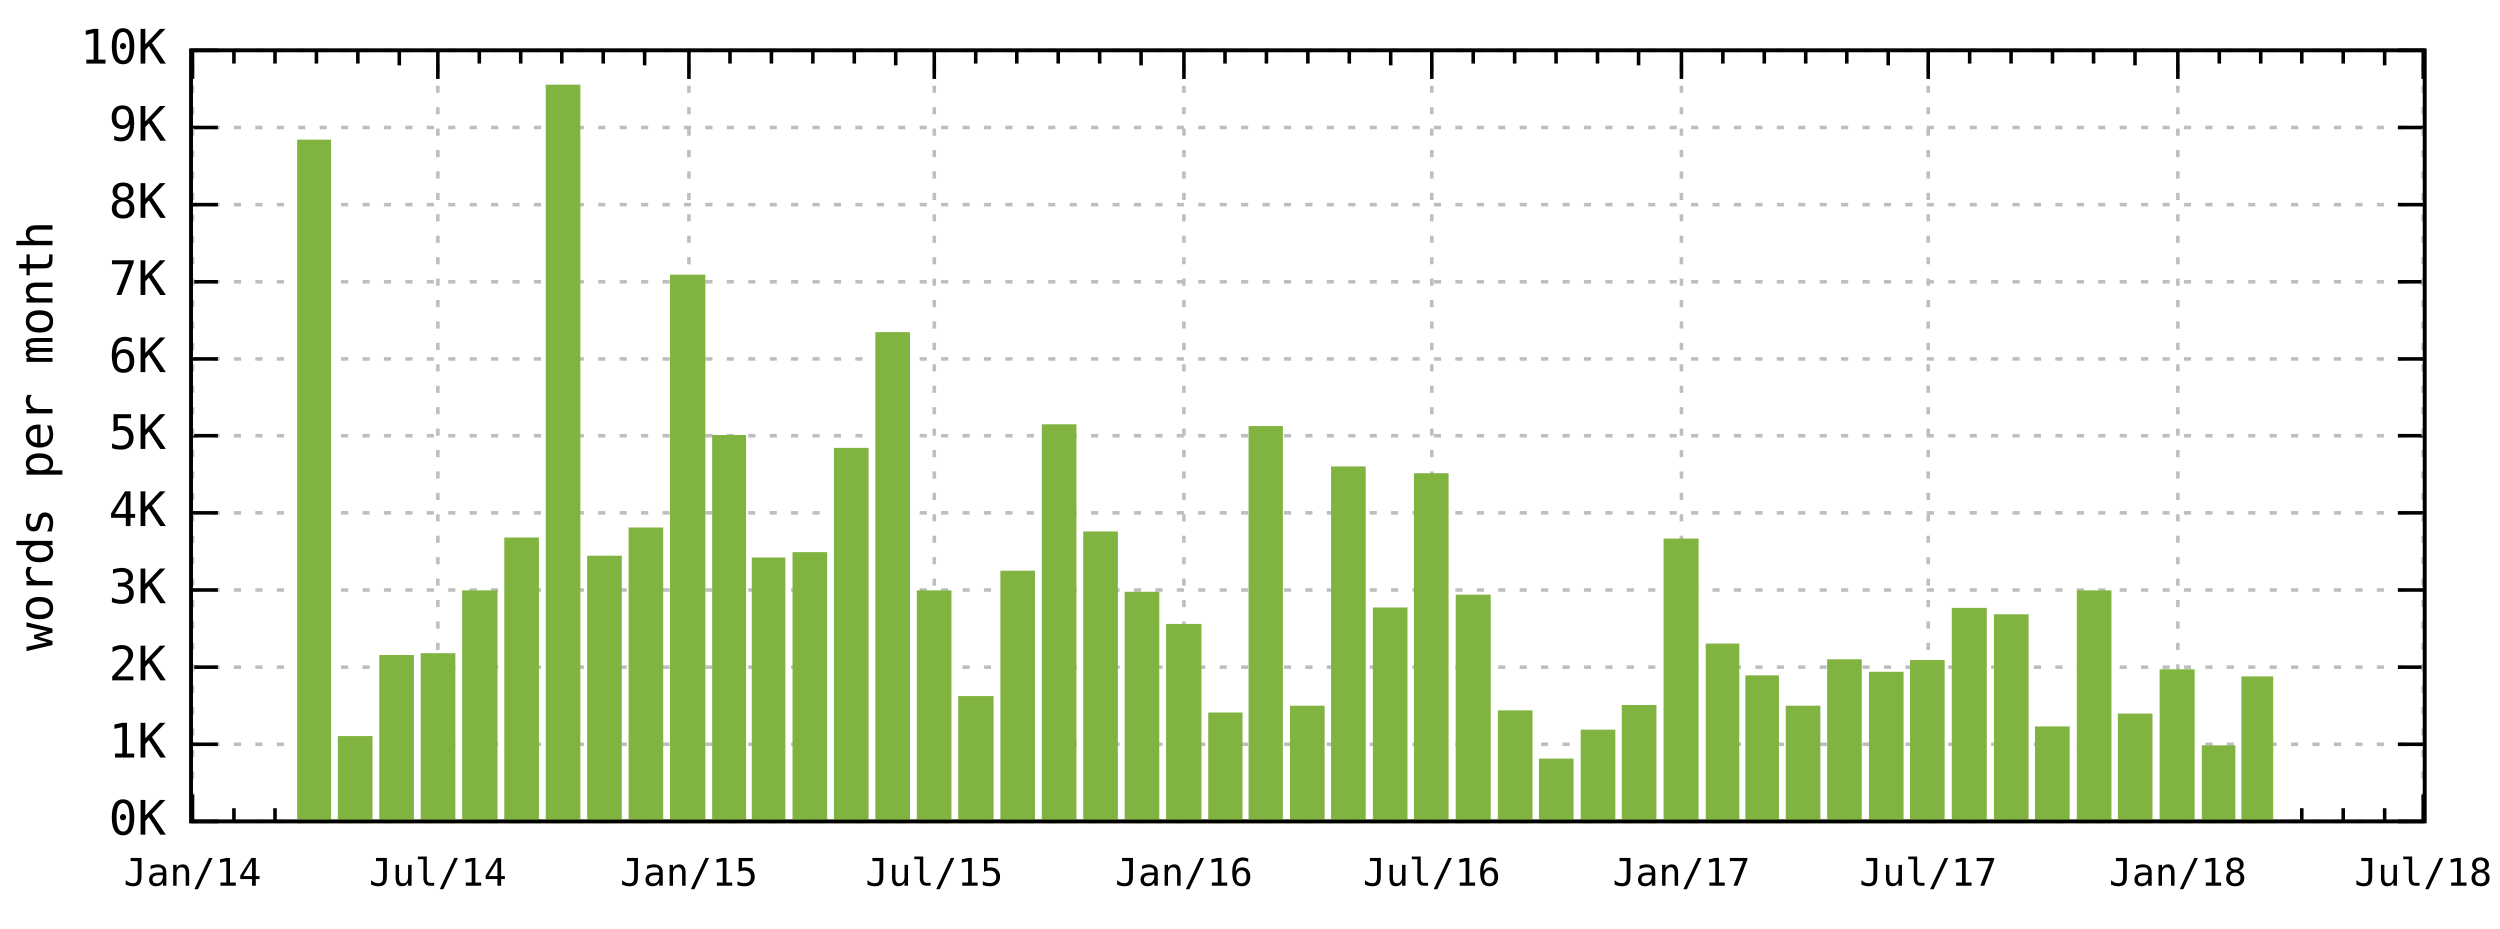
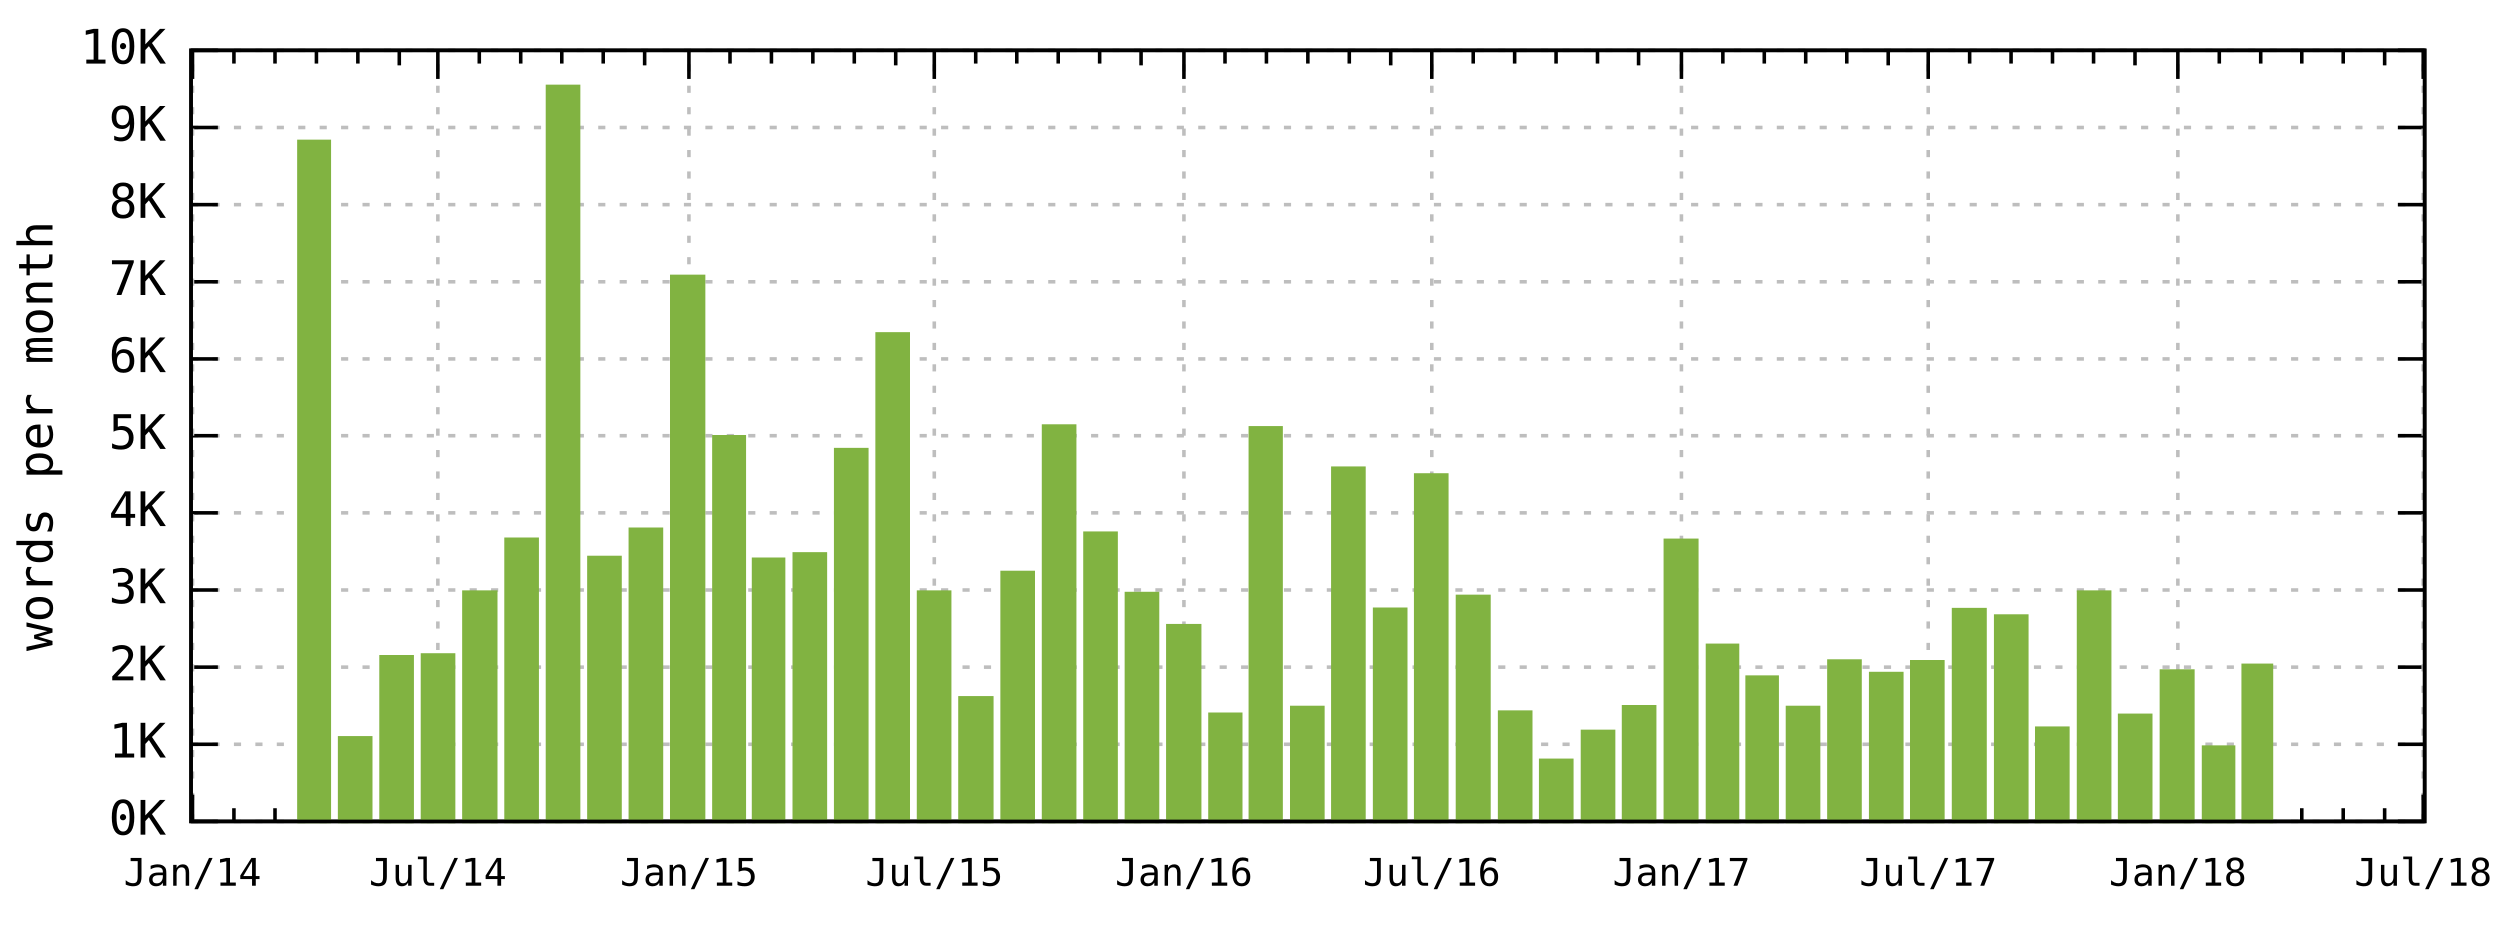
<svg xmlns="http://www.w3.org/2000/svg" xmlns:xlink="http://www.w3.org/1999/xlink" width="700" height="260" viewBox="0 0 700 260">
  <g id="gnuplot_canvas">
    <rect x="0" y="0" width="700" height="260" fill="none" />
    <defs>
      <circle id="gpDot" r="0.5" stroke-width="0.5" />
      <path id="gpPt0" stroke-width="0.267" stroke="currentColor" d="M-1,0 h2 M0,-1 v2" />
      <path id="gpPt1" stroke-width="0.267" stroke="currentColor" d="M-1,-1 L1,1 M1,-1 L-1,1" />
      <path id="gpPt2" stroke-width="0.267" stroke="currentColor" d="M-1,0 L1,0 M0,-1 L0,1 M-1,-1 L1,1 M-1,1 L1,-1" />
      <rect id="gpPt3" stroke-width="0.267" stroke="currentColor" x="-1" y="-1" width="2" height="2" />
      <rect id="gpPt4" stroke-width="0.267" stroke="currentColor" fill="currentColor" x="-1" y="-1" width="2" height="2" />
      <circle id="gpPt5" stroke-width="0.267" stroke="currentColor" cx="0" cy="0" r="1" />
      <use xlink:href="#gpPt5" id="gpPt6" fill="currentColor" stroke="none" />
      <path id="gpPt7" stroke-width="0.267" stroke="currentColor" d="M0,-1.33 L-1.33,0.67 L1.33,0.67 z" />
      <use xlink:href="#gpPt7" id="gpPt8" fill="currentColor" stroke="none" />
      <use xlink:href="#gpPt7" id="gpPt9" stroke="currentColor" transform="rotate(180)" />
      <use xlink:href="#gpPt9" id="gpPt10" fill="currentColor" stroke="none" />
      <use xlink:href="#gpPt3" id="gpPt11" stroke="currentColor" transform="rotate(45)" />
      <use xlink:href="#gpPt11" id="gpPt12" fill="currentColor" stroke="none" />
    </defs>
    <g style="fill:none; color:white; stroke:currentColor; stroke-width:1.00; stroke-linecap:butt; stroke-linejoin:miter">
</g>
    <g style="fill:none; color:black; stroke:currentColor; stroke-width:1.00; stroke-linecap:butt; stroke-linejoin:miter">
</g>
    <g style="fill:none; color:gray; stroke:currentColor; stroke-width:1.00; stroke-linecap:butt; stroke-linejoin:miter">
      <path stroke="rgb(190, 190, 190)" stroke-dasharray=" 2,4" class="gridline" d="M53.5,230.0 L678.9,230.0  h0.01" />
    </g>
    <g style="fill:none; color:black; stroke:currentColor; stroke-width:1.00; stroke-linecap:butt; stroke-linejoin:miter">
      <path stroke="black" d="M53.5,230.0 L61.0,230.0 M678.9,230.0 L671.4,230.0  h0.01" />
      <g transform="translate(46.5,233.7)" style="stroke:none; fill:rgb(0,0,0); font-family:monospace; font-size:10.00pt; text-anchor:end">
        <text>0K</text>
      </g>
    </g>
    <g style="fill:none; color:gray; stroke:currentColor; stroke-width:1.00; stroke-linecap:butt; stroke-linejoin:miter">
      <path stroke="rgb(190, 190, 190)" stroke-dasharray=" 2,4" class="gridline" d="M53.5,208.4 L678.9,208.4  h0.01" />
    </g>
    <g style="fill:none; color:black; stroke:currentColor; stroke-width:1.00; stroke-linecap:butt; stroke-linejoin:miter">
      <path stroke="black" d="M53.5,208.4 L61.0,208.4 M678.9,208.4 L671.4,208.4  h0.01" />
      <g transform="translate(46.5,212.1)" style="stroke:none; fill:rgb(0,0,0); font-family:monospace; font-size:10.00pt; text-anchor:end">
        <text>1K</text>
      </g>
    </g>
    <g style="fill:none; color:gray; stroke:currentColor; stroke-width:1.00; stroke-linecap:butt; stroke-linejoin:miter">
      <path stroke="rgb(190, 190, 190)" stroke-dasharray=" 2,4" class="gridline" d="M53.5,186.8 L678.9,186.8  h0.01" />
    </g>
    <g style="fill:none; color:black; stroke:currentColor; stroke-width:1.00; stroke-linecap:butt; stroke-linejoin:miter">
      <path stroke="black" d="M53.5,186.8 L61.0,186.8 M678.9,186.8 L671.4,186.8  h0.01" />
      <g transform="translate(46.5,190.5)" style="stroke:none; fill:rgb(0,0,0); font-family:monospace; font-size:10.00pt; text-anchor:end">
        <text>2K</text>
      </g>
    </g>
    <g style="fill:none; color:gray; stroke:currentColor; stroke-width:1.00; stroke-linecap:butt; stroke-linejoin:miter">
      <path stroke="rgb(190, 190, 190)" stroke-dasharray=" 2,4" class="gridline" d="M53.5,165.2 L678.9,165.2  h0.01" />
    </g>
    <g style="fill:none; color:black; stroke:currentColor; stroke-width:1.00; stroke-linecap:butt; stroke-linejoin:miter">
      <path stroke="black" d="M53.5,165.2 L61.0,165.2 M678.9,165.2 L671.4,165.2  h0.01" />
      <g transform="translate(46.5,168.9)" style="stroke:none; fill:rgb(0,0,0); font-family:monospace; font-size:10.00pt; text-anchor:end">
        <text>3K</text>
      </g>
    </g>
    <g style="fill:none; color:gray; stroke:currentColor; stroke-width:1.00; stroke-linecap:butt; stroke-linejoin:miter">
      <path stroke="rgb(190, 190, 190)" stroke-dasharray=" 2,4" class="gridline" d="M53.5,143.6 L678.9,143.6  h0.01" />
    </g>
    <g style="fill:none; color:black; stroke:currentColor; stroke-width:1.00; stroke-linecap:butt; stroke-linejoin:miter">
      <path stroke="black" d="M53.5,143.6 L61.0,143.6 M678.9,143.6 L671.4,143.6  h0.01" />
      <g transform="translate(46.5,147.3)" style="stroke:none; fill:rgb(0,0,0); font-family:monospace; font-size:10.00pt; text-anchor:end">
        <text>4K</text>
      </g>
    </g>
    <g style="fill:none; color:gray; stroke:currentColor; stroke-width:1.00; stroke-linecap:butt; stroke-linejoin:miter">
      <path stroke="rgb(190, 190, 190)" stroke-dasharray=" 2,4" class="gridline" d="M53.5,122.0 L678.9,122.0  h0.01" />
    </g>
    <g style="fill:none; color:black; stroke:currentColor; stroke-width:1.00; stroke-linecap:butt; stroke-linejoin:miter">
      <path stroke="black" d="M53.5,122.0 L61.0,122.0 M678.9,122.0 L671.4,122.0  h0.01" />
      <g transform="translate(46.5,125.7)" style="stroke:none; fill:rgb(0,0,0); font-family:monospace; font-size:10.00pt; text-anchor:end">
        <text>5K</text>
      </g>
    </g>
    <g style="fill:none; color:gray; stroke:currentColor; stroke-width:1.00; stroke-linecap:butt; stroke-linejoin:miter">
      <path stroke="rgb(190, 190, 190)" stroke-dasharray=" 2,4" class="gridline" d="M53.5,100.5 L678.9,100.5  h0.01" />
    </g>
    <g style="fill:none; color:black; stroke:currentColor; stroke-width:1.00; stroke-linecap:butt; stroke-linejoin:miter">
      <path stroke="black" d="M53.5,100.5 L61.0,100.5 M678.9,100.5 L671.4,100.5  h0.01" />
      <g transform="translate(46.5,104.2)" style="stroke:none; fill:rgb(0,0,0); font-family:monospace; font-size:10.00pt; text-anchor:end">
        <text>6K</text>
      </g>
    </g>
    <g style="fill:none; color:gray; stroke:currentColor; stroke-width:1.00; stroke-linecap:butt; stroke-linejoin:miter">
      <path stroke="rgb(190, 190, 190)" stroke-dasharray=" 2,4" class="gridline" d="M53.5,78.9 L678.9,78.9  h0.01" />
    </g>
    <g style="fill:none; color:black; stroke:currentColor; stroke-width:1.00; stroke-linecap:butt; stroke-linejoin:miter">
      <path stroke="black" d="M53.5,78.9 L61.0,78.9 M678.9,78.9 L671.4,78.9  h0.01" />
      <g transform="translate(46.5,82.6)" style="stroke:none; fill:rgb(0,0,0); font-family:monospace; font-size:10.00pt; text-anchor:end">
        <text>7K</text>
      </g>
    </g>
    <g style="fill:none; color:gray; stroke:currentColor; stroke-width:1.00; stroke-linecap:butt; stroke-linejoin:miter">
      <path stroke="rgb(190, 190, 190)" stroke-dasharray=" 2,4" class="gridline" d="M53.5,57.3 L678.9,57.3  h0.01" />
    </g>
    <g style="fill:none; color:black; stroke:currentColor; stroke-width:1.00; stroke-linecap:butt; stroke-linejoin:miter">
      <path stroke="black" d="M53.5,57.3 L61.0,57.3 M678.9,57.3 L671.4,57.3  h0.01" />
      <g transform="translate(46.5,61.0)" style="stroke:none; fill:rgb(0,0,0); font-family:monospace; font-size:10.00pt; text-anchor:end">
        <text>8K</text>
      </g>
    </g>
    <g style="fill:none; color:gray; stroke:currentColor; stroke-width:1.00; stroke-linecap:butt; stroke-linejoin:miter">
      <path stroke="rgb(190, 190, 190)" stroke-dasharray=" 2,4" class="gridline" d="M53.5,35.7 L678.9,35.7  h0.01" />
    </g>
    <g style="fill:none; color:black; stroke:currentColor; stroke-width:1.00; stroke-linecap:butt; stroke-linejoin:miter">
      <path stroke="black" d="M53.5,35.7 L61.0,35.7 M678.9,35.7 L671.4,35.7  h0.01" />
      <g transform="translate(46.5,39.4)" style="stroke:none; fill:rgb(0,0,0); font-family:monospace; font-size:10.00pt; text-anchor:end">
        <text>9K</text>
      </g>
    </g>
    <g style="fill:none; color:gray; stroke:currentColor; stroke-width:1.00; stroke-linecap:butt; stroke-linejoin:miter">
      <path stroke="rgb(190, 190, 190)" stroke-dasharray=" 2,4" class="gridline" d="M53.5,14.1 L678.9,14.1  h0.01" />
    </g>
    <g style="fill:none; color:black; stroke:currentColor; stroke-width:1.00; stroke-linecap:butt; stroke-linejoin:miter">
      <path stroke="black" d="M53.5,14.1 L61.0,14.1 M678.9,14.1 L671.4,14.1  h0.01" />
      <g transform="translate(46.5,17.8)" style="stroke:none; fill:rgb(0,0,0); font-family:monospace; font-size:10.00pt; text-anchor:end">
        <text>10K</text>
      </g>
    </g>
    <g style="fill:none; color:gray; stroke:currentColor; stroke-width:1.00; stroke-linecap:butt; stroke-linejoin:miter">
      <path stroke="rgb(190, 190, 190)" stroke-dasharray=" 2,4" class="gridline" d="M53.9,230.0 L53.9,14.1  h0.01" />
    </g>
    <g style="fill:none; color:black; stroke:currentColor; stroke-width:1.00; stroke-linecap:butt; stroke-linejoin:miter">
      <path stroke="black" d="M53.9,230.0 L53.9,222.5 M53.9,14.1 L53.9,21.6  h0.01" />
      <g transform="translate(53.9,248.0)" style="stroke:none; fill:rgb(0,0,0); font-family:monospace; font-size:8.00pt; text-anchor:middle">
        <text>Jan/14</text>
      </g>
      <path stroke="black" d="M65.5,230.0 L65.5,226.3 M65.5,14.1 L65.5,17.8 M77.0,230.0 L77.0,226.3 M77.0,14.1 L77.0,17.8    M88.6,230.0 L88.6,226.3 M88.6,14.1 L88.6,17.8 M100.2,230.0 L100.2,226.3 M100.2,14.1 L100.2,17.8    M111.8,230.0 L111.8,226.3 M111.8,14.1 L111.8,17.8  h0.01" />
    </g>
    <g style="fill:none; color:gray; stroke:currentColor; stroke-width:1.00; stroke-linecap:butt; stroke-linejoin:miter">
      <path stroke="rgb(190, 190, 190)" stroke-dasharray=" 2,4" class="gridline" d="M122.6,230.0 L122.6,14.1  h0.01" />
    </g>
    <g style="fill:none; color:black; stroke:currentColor; stroke-width:1.00; stroke-linecap:butt; stroke-linejoin:miter">
      <path stroke="black" d="M122.6,230.0 L122.6,222.5 M122.6,14.1 L122.6,21.6  h0.01" />
      <g transform="translate(122.6,248.0)" style="stroke:none; fill:rgb(0,0,0); font-family:monospace; font-size:8.00pt; text-anchor:middle">
        <text>Jul/14</text>
      </g>
      <path stroke="black" d="M134.2,230.0 L134.2,226.3 M134.2,14.1 L134.2,17.8 M145.8,230.0 L145.8,226.3 M145.8,14.1 L145.8,17.8    M157.3,230.0 L157.3,226.3 M157.3,14.1 L157.3,17.8 M168.9,230.0 L168.9,226.3 M168.9,14.1 L168.9,17.8    M180.5,230.0 L180.5,226.3 M180.5,14.1 L180.5,17.8  h0.01" />
    </g>
    <g style="fill:none; color:gray; stroke:currentColor; stroke-width:1.00; stroke-linecap:butt; stroke-linejoin:miter">
      <path stroke="rgb(190, 190, 190)" stroke-dasharray=" 2,4" class="gridline" d="M192.9,230.0 L192.9,14.1  h0.01" />
    </g>
    <g style="fill:none; color:black; stroke:currentColor; stroke-width:1.00; stroke-linecap:butt; stroke-linejoin:miter">
      <path stroke="black" d="M192.9,230.0 L192.9,222.5 M192.9,14.1 L192.9,21.6  h0.01" />
      <g transform="translate(192.9,248.0)" style="stroke:none; fill:rgb(0,0,0); font-family:monospace; font-size:8.00pt; text-anchor:middle">
        <text>Jan/15</text>
      </g>
      <path stroke="black" d="M204.4,230.0 L204.4,226.3 M204.4,14.1 L204.4,17.8 M216.0,230.0 L216.0,226.3 M216.0,14.1 L216.0,17.8    M227.6,230.0 L227.6,226.3 M227.6,14.1 L227.6,17.8 M239.2,230.0 L239.2,226.3 M239.2,14.1 L239.2,17.8    M250.8,230.0 L250.8,226.3 M250.8,14.1 L250.8,17.8  h0.01" />
    </g>
    <g style="fill:none; color:gray; stroke:currentColor; stroke-width:1.00; stroke-linecap:butt; stroke-linejoin:miter">
      <path stroke="rgb(190, 190, 190)" stroke-dasharray=" 2,4" class="gridline" d="M261.6,230.0 L261.6,14.1  h0.01" />
    </g>
    <g style="fill:none; color:black; stroke:currentColor; stroke-width:1.00; stroke-linecap:butt; stroke-linejoin:miter">
      <path stroke="black" d="M261.6,230.0 L261.6,222.5 M261.6,14.1 L261.6,21.6  h0.01" />
      <g transform="translate(261.6,248.0)" style="stroke:none; fill:rgb(0,0,0); font-family:monospace; font-size:8.00pt; text-anchor:middle">
        <text>Jul/15</text>
      </g>
      <path stroke="black" d="M273.2,230.0 L273.2,226.3 M273.2,14.1 L273.2,17.8 M284.7,230.0 L284.7,226.3 M284.7,14.1 L284.7,17.8    M296.3,230.0 L296.3,226.3 M296.3,14.1 L296.3,17.8 M307.9,230.0 L307.9,226.3 M307.9,14.1 L307.9,17.8    M319.5,230.0 L319.5,226.3 M319.5,14.1 L319.5,17.8  h0.01" />
    </g>
    <g style="fill:none; color:gray; stroke:currentColor; stroke-width:1.00; stroke-linecap:butt; stroke-linejoin:miter">
      <path stroke="rgb(190, 190, 190)" stroke-dasharray=" 2,4" class="gridline" d="M331.5,230.0 L331.5,14.1  h0.01" />
    </g>
    <g style="fill:none; color:black; stroke:currentColor; stroke-width:1.00; stroke-linecap:butt; stroke-linejoin:miter">
      <path stroke="black" d="M331.5,230.0 L331.5,222.5 M331.5,14.1 L331.5,21.6  h0.01" />
      <g transform="translate(331.5,248.0)" style="stroke:none; fill:rgb(0,0,0); font-family:monospace; font-size:8.00pt; text-anchor:middle">
        <text>Jan/16</text>
      </g>
      <path stroke="black" d="M343.0,230.0 L343.0,226.3 M343.0,14.1 L343.0,17.8 M354.6,230.0 L354.6,226.3 M354.6,14.1 L354.6,17.8    M366.2,230.0 L366.2,226.3 M366.2,14.1 L366.2,17.8 M377.8,230.0 L377.8,226.3 M377.8,14.1 L377.8,17.8    M389.4,230.0 L389.4,226.3 M389.4,14.1 L389.4,17.8  h0.01" />
    </g>
    <g style="fill:none; color:gray; stroke:currentColor; stroke-width:1.00; stroke-linecap:butt; stroke-linejoin:miter">
      <path stroke="rgb(190, 190, 190)" stroke-dasharray=" 2,4" class="gridline" d="M400.9,230.0 L400.9,14.1  h0.01" />
    </g>
    <g style="fill:none; color:black; stroke:currentColor; stroke-width:1.00; stroke-linecap:butt; stroke-linejoin:miter">
      <path stroke="black" d="M400.9,230.0 L400.9,222.5 M400.9,14.1 L400.9,21.6  h0.01" />
      <g transform="translate(400.9,248.0)" style="stroke:none; fill:rgb(0,0,0); font-family:monospace; font-size:8.00pt; text-anchor:middle">
        <text>Jul/16</text>
      </g>
      <path stroke="black" d="M412.5,230.0 L412.5,226.3 M412.5,14.1 L412.5,17.8 M424.1,230.0 L424.1,226.3 M424.1,14.1 L424.1,17.8    M435.7,230.0 L435.7,226.3 M435.7,14.1 L435.7,17.8 M447.3,230.0 L447.3,226.3 M447.3,14.1 L447.3,17.8    M458.8,230.0 L458.8,226.3 M458.8,14.1 L458.8,17.8  h0.01" />
    </g>
    <g style="fill:none; color:gray; stroke:currentColor; stroke-width:1.00; stroke-linecap:butt; stroke-linejoin:miter">
      <path stroke="rgb(190, 190, 190)" stroke-dasharray=" 2,4" class="gridline" d="M470.8,230.0 L470.8,14.1  h0.01" />
    </g>
    <g style="fill:none; color:black; stroke:currentColor; stroke-width:1.00; stroke-linecap:butt; stroke-linejoin:miter">
      <path stroke="black" d="M470.8,230.0 L470.8,222.5 M470.8,14.1 L470.8,21.6  h0.01" />
      <g transform="translate(470.8,248.0)" style="stroke:none; fill:rgb(0,0,0); font-family:monospace; font-size:8.00pt; text-anchor:middle">
        <text>Jan/17</text>
      </g>
      <path stroke="black" d="M482.4,230.0 L482.4,226.3 M482.4,14.1 L482.4,17.8 M494.0,230.0 L494.0,226.3 M494.0,14.1 L494.0,17.8    M505.6,230.0 L505.6,226.3 M505.6,14.1 L505.6,17.8 M517.1,230.0 L517.1,226.3 M517.1,14.1 L517.1,17.8    M528.7,230.0 L528.7,226.3 M528.7,14.1 L528.7,17.8  h0.01" />
    </g>
    <g style="fill:none; color:gray; stroke:currentColor; stroke-width:1.00; stroke-linecap:butt; stroke-linejoin:miter">
      <path stroke="rgb(190, 190, 190)" stroke-dasharray=" 2,4" class="gridline" d="M539.9,230.0 L539.9,14.1  h0.01" />
    </g>
    <g style="fill:none; color:black; stroke:currentColor; stroke-width:1.00; stroke-linecap:butt; stroke-linejoin:miter">
      <path stroke="black" d="M539.9,230.0 L539.9,222.5 M539.9,14.1 L539.9,21.6  h0.01" />
      <g transform="translate(539.9,248.0)" style="stroke:none; fill:rgb(0,0,0); font-family:monospace; font-size:8.00pt; text-anchor:middle">
        <text>Jul/17</text>
      </g>
      <path stroke="black" d="M551.5,230.0 L551.5,226.3 M551.5,14.1 L551.5,17.8 M563.1,230.0 L563.1,226.3 M563.1,14.1 L563.1,17.8    M574.7,230.0 L574.7,226.3 M574.7,14.1 L574.7,17.8 M586.2,230.0 L586.2,226.3 M586.2,14.1 L586.2,17.8    M597.8,230.0 L597.8,226.3 M597.8,14.1 L597.8,17.8  h0.01" />
    </g>
    <g style="fill:none; color:gray; stroke:currentColor; stroke-width:1.00; stroke-linecap:butt; stroke-linejoin:miter">
      <path stroke="rgb(190, 190, 190)" stroke-dasharray=" 2,4" class="gridline" d="M609.8,230.0 L609.8,14.1  h0.01" />
    </g>
    <g style="fill:none; color:black; stroke:currentColor; stroke-width:1.00; stroke-linecap:butt; stroke-linejoin:miter">
      <path stroke="black" d="M609.8,230.0 L609.8,222.5 M609.8,14.1 L609.8,21.6  h0.01" />
      <g transform="translate(609.8,248.0)" style="stroke:none; fill:rgb(0,0,0); font-family:monospace; font-size:8.00pt; text-anchor:middle">
        <text>Jan/18</text>
      </g>
      <path stroke="black" d="M621.4,230.0 L621.4,226.3 M621.4,14.1 L621.4,17.8 M633.0,230.0 L633.0,226.3 M633.0,14.1 L633.0,17.8    M644.5,230.0 L644.5,226.3 M644.5,14.1 L644.5,17.8 M656.1,230.0 L656.1,226.3 M656.1,14.1 L656.1,17.8    M667.7,230.0 L667.7,226.3 M667.7,14.1 L667.7,17.8  h0.01" />
    </g>
    <g style="fill:none; color:gray; stroke:currentColor; stroke-width:1.00; stroke-linecap:butt; stroke-linejoin:miter">
      <path stroke="rgb(190, 190, 190)" stroke-dasharray=" 2,4" class="gridline" d="M678.5,230.0 L678.5,14.1  h0.01" />
    </g>
    <g style="fill:none; color:black; stroke:currentColor; stroke-width:1.00; stroke-linecap:butt; stroke-linejoin:miter">
      <path stroke="black" d="M678.5,230.0 L678.5,222.5 M678.5,14.1 L678.5,21.6  h0.01" />
      <g transform="translate(678.5,248.0)" style="stroke:none; fill:rgb(0,0,0); font-family:monospace; font-size:8.00pt; text-anchor:middle">
        <text>Jul/18</text>
      </g>
      <path stroke="black" d="M53.5,14.1 L53.5,230.0 L678.9,230.0 L678.9,14.1 L53.5,14.1 Z  h0.01" />
      <g transform="translate(14.7,122.1) rotate(270)" style="stroke:none; fill:rgb(0,0,0); font-family:monospace; font-size:10.00pt; text-anchor:middle">
        <text>words per month</text>
      </g>
    </g>
    <g id="gnuplot_plot_1">
      <g style="fill:none; color:red; stroke:currentColor; stroke-width:1.00; stroke-linecap:butt; stroke-linejoin:miter">
        <g style="stroke:none; shape-rendering:crispEdges">
          <polygon fill="rgb(129, 179,  65)" points="83.7,230.0 92.3,230.0 92.3,39.5 83.7,39.5 " />
        </g>
        <path stroke="rgb(129, 179,  65)" d="M83.7,230.0 L83.7,39.6 L92.2,39.6 L92.2,230.0 L83.7,230.0 Z  h0.01" />
        <g style="stroke:none; shape-rendering:crispEdges">
          <polygon fill="rgb(129, 179,  65)" points="95.1,230.0 103.9,230.0 103.9,206.5 95.1,206.5 " />
        </g>
        <path stroke="rgb(129, 179,  65)" d="M95.1,230.0 L95.1,206.6 L103.8,206.6 L103.8,230.0 L95.1,230.0 Z  h0.01" />
        <g style="stroke:none; shape-rendering:crispEdges">
          <polygon fill="rgb(129, 179,  65)" points="106.7,230.0 115.5,230.0 115.5,183.8 106.7,183.8 " />
        </g>
        <path stroke="rgb(129, 179,  65)" d="M106.7,230.0 L106.7,183.9 L115.4,183.9 L115.4,230.0 L106.7,230.0 Z  h0.01" />
        <g style="stroke:none; shape-rendering:crispEdges">
          <polygon fill="rgb(129, 179,  65)" points="118.3,230.0 127.1,230.0 127.1,183.3 118.3,183.3 " />
        </g>
        <path stroke="rgb(129, 179,  65)" d="M118.3,230.0 L118.3,183.4 L127.0,183.4 L127.0,230.0 L118.3,230.0 Z  h0.01" />
        <g style="stroke:none; shape-rendering:crispEdges">
          <polygon fill="rgb(129, 179,  65)" points="129.9,230.0 138.9,230.0 138.9,165.7 129.9,165.7 " />
        </g>
        <path stroke="rgb(129, 179,  65)" d="M129.9,230.0 L129.9,165.8 L138.8,165.8 L138.8,230.0 L129.9,230.0 Z  h0.01" />
        <g style="stroke:none; shape-rendering:crispEdges">
          <polygon fill="rgb(129, 179,  65)" points="141.7,230.0 150.5,230.0 150.5,150.9 141.7,150.9 " />
        </g>
        <path stroke="rgb(129, 179,  65)" d="M141.7,230.0 L141.7,151.0 L150.4,151.0 L150.4,230.0 L141.7,230.0 Z  h0.01" />
        <g style="stroke:none; shape-rendering:crispEdges">
          <polygon fill="rgb(129, 179,  65)" points="153.3,230.0 162.1,230.0 162.1,24.1 153.3,24.1 " />
        </g>
        <path stroke="rgb(129, 179,  65)" d="M153.3,230.0 L153.3,24.2 L162.0,24.2 L162.0,230.0 L153.3,230.0 Z  h0.01" />
        <g style="stroke:none; shape-rendering:crispEdges">
          <polygon fill="rgb(129, 179,  65)" points="164.9,230.0 173.7,230.0 173.7,156.0 164.9,156.0 " />
        </g>
        <path stroke="rgb(129, 179,  65)" d="M164.9,230.0 L164.9,156.1 L173.6,156.1 L173.6,230.0 L164.9,230.0 Z  h0.01" />
        <g style="stroke:none; shape-rendering:crispEdges">
          <polygon fill="rgb(129, 179,  65)" points="176.5,230.0 185.3,230.0 185.3,148.1 176.5,148.1 " />
        </g>
        <path stroke="rgb(129, 179,  65)" d="M176.5,230.0 L176.5,148.2 L185.2,148.2 L185.2,230.0 L176.5,230.0 Z  h0.01" />
        <g style="stroke:none; shape-rendering:crispEdges">
          <polygon fill="rgb(129, 179,  65)" points="188.1,230.0 197.1,230.0 197.1,77.3 188.1,77.3 " />
        </g>
        <path stroke="rgb(129, 179,  65)" d="M188.1,230.0 L188.1,77.4 L197.0,77.4 L197.0,230.0 L188.1,230.0 Z  h0.01" />
        <g style="stroke:none; shape-rendering:crispEdges">
          <polygon fill="rgb(129, 179,  65)" points="199.9,230.0 208.5,230.0 208.5,122.2 199.9,122.2 " />
        </g>
        <path stroke="rgb(129, 179,  65)" d="M199.9,230.0 L199.9,122.3 L208.4,122.3 L208.4,230.0 L199.9,230.0 Z  h0.01" />
        <g style="stroke:none; shape-rendering:crispEdges">
          <polygon fill="rgb(129, 179,  65)" points="211.0,230.0 219.5,230.0 219.5,156.5 211.0,156.5 " />
        </g>
        <path stroke="rgb(129, 179,  65)" d="M211.0,230.0 L211.0,156.6 L219.4,156.6 L219.4,230.0 L211.0,230.0 Z  h0.01" />
        <g style="stroke:none; shape-rendering:crispEdges">
          <polygon fill="rgb(129, 179,  65)" points="222.4,230.0 231.2,230.0 231.2,155.0 222.4,155.0 " />
        </g>
        <path stroke="rgb(129, 179,  65)" d="M222.4,230.0 L222.4,155.1 L231.1,155.1 L231.1,230.0 L222.4,230.0 Z  h0.01" />
        <g style="stroke:none; shape-rendering:crispEdges">
          <polygon fill="rgb(129, 179,  65)" points="234.0,230.0 242.8,230.0 242.8,125.8 234.0,125.8 " />
        </g>
        <path stroke="rgb(129, 179,  65)" d="M234.0,230.0 L234.0,125.9 L242.7,125.9 L242.7,230.0 L234.0,230.0 Z  h0.01" />
        <g style="stroke:none; shape-rendering:crispEdges">
          <polygon fill="rgb(129, 179,  65)" points="245.6,230.0 254.4,230.0 254.4,93.4 245.6,93.4 " />
        </g>
        <path stroke="rgb(129, 179,  65)" d="M245.6,230.0 L245.6,93.5 L254.3,93.5 L254.3,230.0 L245.6,230.0 Z  h0.01" />
        <g style="stroke:none; shape-rendering:crispEdges">
          <polygon fill="rgb(129, 179,  65)" points="257.2,230.0 266.0,230.0 266.0,165.7 257.2,165.7 " />
        </g>
        <path stroke="rgb(129, 179,  65)" d="M257.2,230.0 L257.2,165.8 L265.9,165.8 L265.9,230.0 L257.2,230.0 Z  h0.01" />
        <g style="stroke:none; shape-rendering:crispEdges">
          <polygon fill="rgb(129, 179,  65)" points="268.8,230.0 277.8,230.0 277.8,195.3 268.8,195.3 " />
        </g>
        <path stroke="rgb(129, 179,  65)" d="M268.8,230.0 L268.8,195.4 L277.7,195.4 L277.7,230.0 L268.8,230.0 Z  h0.01" />
        <g style="stroke:none; shape-rendering:crispEdges">
          <polygon fill="rgb(129, 179,  65)" points="280.6,230.0 289.4,230.0 289.4,160.2 280.6,160.2 " />
        </g>
        <path stroke="rgb(129, 179,  65)" d="M280.6,230.0 L280.6,160.3 L289.3,160.3 L289.3,230.0 L280.6,230.0 Z  h0.01" />
        <g style="stroke:none; shape-rendering:crispEdges">
          <polygon fill="rgb(129, 179,  65)" points="292.2,230.0 301.0,230.0 301.0,119.2 292.2,119.2 " />
        </g>
        <path stroke="rgb(129, 179,  65)" d="M292.2,230.0 L292.2,119.3 L300.9,119.3 L300.9,230.0 L292.2,230.0 Z  h0.01" />
        <g style="stroke:none; shape-rendering:crispEdges">
          <polygon fill="rgb(129, 179,  65)" points="303.8,230.0 312.6,230.0 312.6,149.2 303.8,149.2 " />
        </g>
        <path stroke="rgb(129, 179,  65)" d="M303.8,230.0 L303.8,149.3 L312.5,149.3 L312.5,230.0 L303.8,230.0 Z  h0.01" />
        <g style="stroke:none; shape-rendering:crispEdges">
          <polygon fill="rgb(129, 179,  65)" points="315.4,230.0 324.2,230.0 324.2,166.1 315.4,166.1 " />
        </g>
        <path stroke="rgb(129, 179,  65)" d="M315.4,230.0 L315.4,166.2 L324.1,166.2 L324.1,230.0 L315.4,230.0 Z  h0.01" />
        <g style="stroke:none; shape-rendering:crispEdges">
          <polygon fill="rgb(129, 179,  65)" points="327.0,230.0 336.0,230.0 336.0,175.1 327.0,175.1 " />
        </g>
        <path stroke="rgb(129, 179,  65)" d="M327.0,230.0 L327.0,175.2 L335.9,175.2 L335.9,230.0 L327.0,230.0 Z  h0.01" />
        <g style="stroke:none; shape-rendering:crispEdges">
          <polygon fill="rgb(129, 179,  65)" points="338.8,230.0 347.5,230.0 347.5,199.9 338.8,199.9 " />
        </g>
        <path stroke="rgb(129, 179,  65)" d="M338.8,230.0 L338.8,200.0 L347.4,200.0 L347.4,230.0 L338.8,230.0 Z  h0.01" />
        <g style="stroke:none; shape-rendering:crispEdges">
          <polygon fill="rgb(129, 179,  65)" points="350.1,230.0 358.8,230.0 358.8,119.7 350.1,119.7 " />
        </g>
        <path stroke="rgb(129, 179,  65)" d="M350.1,230.0 L350.1,119.8 L358.7,119.8 L358.7,230.0 L350.1,230.0 Z  h0.01" />
        <g style="stroke:none; shape-rendering:crispEdges">
          <polygon fill="rgb(129, 179,  65)" points="361.7,230.0 370.5,230.0 370.5,198.0 361.7,198.0 " />
        </g>
        <path stroke="rgb(129, 179,  65)" d="M361.7,230.0 L361.7,198.1 L370.4,198.1 L370.4,230.0 L361.7,230.0 Z  h0.01" />
        <g style="stroke:none; shape-rendering:crispEdges">
          <polygon fill="rgb(129, 179,  65)" points="373.2,230.0 382.0,230.0 382.0,131.0 373.2,131.0 " />
        </g>
        <path stroke="rgb(129, 179,  65)" d="M373.2,230.0 L373.2,131.1 L381.9,131.1 L381.9,230.0 L373.2,230.0 Z  h0.01" />
        <g style="stroke:none; shape-rendering:crispEdges">
          <polygon fill="rgb(129, 179,  65)" points="384.9,230.0 393.7,230.0 393.7,170.5 384.9,170.5 " />
        </g>
        <path stroke="rgb(129, 179,  65)" d="M384.9,230.0 L384.9,170.6 L393.6,170.6 L393.6,230.0 L384.9,230.0 Z  h0.01" />
        <g style="stroke:none; shape-rendering:crispEdges">
          <polygon fill="rgb(129, 179,  65)" points="396.4,230.0 405.2,230.0 405.2,132.9 396.4,132.9 " />
        </g>
        <path stroke="rgb(129, 179,  65)" d="M396.4,230.0 L396.4,133.0 L405.1,133.0 L405.1,230.0 L396.4,230.0 Z  h0.01" />
        <g style="stroke:none; shape-rendering:crispEdges">
          <polygon fill="rgb(129, 179,  65)" points="408.1,230.0 417.0,230.0 417.0,166.9 408.1,166.9 " />
        </g>
        <path stroke="rgb(129, 179,  65)" d="M408.1,230.0 L408.1,167.0 L416.9,167.0 L416.9,230.0 L408.1,230.0 Z  h0.01" />
        <g style="stroke:none; shape-rendering:crispEdges">
          <polygon fill="rgb(129, 179,  65)" points="419.9,230.0 428.7,230.0 428.7,199.3 419.9,199.3 " />
        </g>
        <path stroke="rgb(129, 179,  65)" d="M419.9,230.0 L419.9,199.4 L428.6,199.4 L428.6,230.0 L419.9,230.0 Z  h0.01" />
        <g style="stroke:none; shape-rendering:crispEdges">
          <polygon fill="rgb(129, 179,  65)" points="431.4,230.0 440.2,230.0 440.2,212.8 431.4,212.8 " />
        </g>
        <path stroke="rgb(129, 179,  65)" d="M431.4,230.0 L431.4,212.9 L440.1,212.9 L440.1,230.0 L431.4,230.0 Z  h0.01" />
        <g style="stroke:none; shape-rendering:crispEdges">
          <polygon fill="rgb(129, 179,  65)" points="443.1,230.0 451.9,230.0 451.9,204.7 443.1,204.7 " />
        </g>
        <path stroke="rgb(129, 179,  65)" d="M443.1,230.0 L443.1,204.8 L451.8,204.8 L451.8,230.0 L443.1,230.0 Z  h0.01" />
        <g style="stroke:none; shape-rendering:crispEdges">
          <polygon fill="rgb(129, 179,  65)" points="454.6,230.0 463.4,230.0 463.4,197.8 454.6,197.8 " />
        </g>
        <path stroke="rgb(129, 179,  65)" d="M454.6,230.0 L454.6,197.9 L463.3,197.9 L463.3,230.0 L454.6,230.0 Z  h0.01" />
        <g style="stroke:none; shape-rendering:crispEdges">
          <polygon fill="rgb(129, 179,  65)" points="466.3,230.0 475.2,230.0 475.2,151.2 466.3,151.2 " />
        </g>
        <path stroke="rgb(129, 179,  65)" d="M466.3,230.0 L466.3,151.3 L475.1,151.3 L475.1,230.0 L466.3,230.0 Z  h0.01" />
        <g style="stroke:none; shape-rendering:crispEdges">
          <polygon fill="rgb(129, 179,  65)" points="478.1,230.0 486.6,230.0 486.6,180.6 478.1,180.6 " />
        </g>
        <path stroke="rgb(129, 179,  65)" d="M478.1,230.0 L478.1,180.7 L486.5,180.7 L486.5,230.0 L478.1,230.0 Z  h0.01" />
        <g style="stroke:none; shape-rendering:crispEdges">
          <polygon fill="rgb(129, 179,  65)" points="489.2,230.0 497.7,230.0 497.7,189.5 489.2,189.5 " />
        </g>
        <path stroke="rgb(129, 179,  65)" d="M489.2,230.0 L489.2,189.6 L497.6,189.6 L497.6,230.0 L489.2,230.0 Z  h0.01" />
        <g style="stroke:none; shape-rendering:crispEdges">
          <polygon fill="rgb(129, 179,  65)" points="500.5,230.0 509.3,230.0 509.3,198.0 500.5,198.0 " />
        </g>
        <path stroke="rgb(129, 179,  65)" d="M500.5,230.0 L500.5,198.1 L509.2,198.1 L509.2,230.0 L500.5,230.0 Z  h0.01" />
        <g style="stroke:none; shape-rendering:crispEdges">
          <polygon fill="rgb(129, 179,  65)" points="512.1,230.0 520.9,230.0 520.9,185.0 512.1,185.0 " />
        </g>
        <path stroke="rgb(129, 179,  65)" d="M512.1,230.0 L512.1,185.1 L520.8,185.1 L520.8,230.0 L512.1,230.0 Z  h0.01" />
        <g style="stroke:none; shape-rendering:crispEdges">
          <polygon fill="rgb(129, 179,  65)" points="523.8,230.0 532.6,230.0 532.6,188.5 523.8,188.5 " />
        </g>
        <path stroke="rgb(129, 179,  65)" d="M523.8,230.0 L523.8,188.6 L532.5,188.6 L532.5,230.0 L523.8,230.0 Z  h0.01" />
        <g style="stroke:none; shape-rendering:crispEdges">
          <polygon fill="rgb(129, 179,  65)" points="535.3,230.0 544.1,230.0 544.1,185.2 535.3,185.2 " />
        </g>
        <path stroke="rgb(129, 179,  65)" d="M535.3,230.0 L535.3,185.3 L544.0,185.3 L544.0,230.0 L535.3,230.0 Z  h0.01" />
        <g style="stroke:none; shape-rendering:crispEdges">
          <polygon fill="rgb(129, 179,  65)" points="547.0,230.0 555.9,230.0 555.9,170.6 547.0,170.6 " />
        </g>
        <path stroke="rgb(129, 179,  65)" d="M547.0,230.0 L547.0,170.7 L555.8,170.7 L555.8,230.0 L547.0,230.0 Z  h0.01" />
        <g style="stroke:none; shape-rendering:crispEdges">
          <polygon fill="rgb(129, 179,  65)" points="558.8,230.0 567.6,230.0 567.6,172.4 558.8,172.4 " />
        </g>
        <path stroke="rgb(129, 179,  65)" d="M558.8,230.0 L558.8,172.5 L567.5,172.5 L567.5,230.0 L558.8,230.0 Z  h0.01" />
        <g style="stroke:none; shape-rendering:crispEdges">
          <polygon fill="rgb(129, 179,  65)" points="570.3,230.0 579.1,230.0 579.1,203.8 570.3,203.8 " />
        </g>
        <path stroke="rgb(129, 179,  65)" d="M570.3,230.0 L570.3,203.9 L579.0,203.9 L579.0,230.0 L570.3,230.0 Z  h0.01" />
        <g style="stroke:none; shape-rendering:crispEdges">
          <polygon fill="rgb(129, 179,  65)" points="582.0,230.0 590.8,230.0 590.8,165.7 582.0,165.7 " />
        </g>
        <path stroke="rgb(129, 179,  65)" d="M582.0,230.0 L582.0,165.8 L590.7,165.8 L590.7,230.0 L582.0,230.0 Z  h0.01" />
        <g style="stroke:none; shape-rendering:crispEdges">
          <polygon fill="rgb(129, 179,  65)" points="593.5,230.0 602.3,230.0 602.3,200.2 593.5,200.2 " />
        </g>
        <path stroke="rgb(129, 179,  65)" d="M593.5,230.0 L593.5,200.3 L602.2,200.3 L602.2,230.0 L593.5,230.0 Z  h0.01" />
        <g style="stroke:none; shape-rendering:crispEdges">
          <polygon fill="rgb(129, 179,  65)" points="605.2,230.0 614.1,230.0 614.1,187.8 605.2,187.8 " />
        </g>
        <path stroke="rgb(129, 179,  65)" d="M605.2,230.0 L605.2,187.9 L614.0,187.9 L614.0,230.0 L605.2,230.0 Z  h0.01" />
        <g style="stroke:none; shape-rendering:crispEdges">
          <polygon fill="rgb(129, 179,  65)" points="617.0,230.0 625.5,230.0 625.5,209.1 617.0,209.1 " />
        </g>
        <path stroke="rgb(129, 179,  65)" d="M617.0,230.0 L617.0,209.2 L625.4,209.2 L625.4,230.0 L617.0,230.0 Z  h0.01" />
        <g style="stroke:none; shape-rendering:crispEdges">
-           <polygon fill="rgb(129, 179,  65)" points="628.1,230.0 636.1,230.0 636.1,189.8 628.1,189.8 " />
-         </g>
-         <path stroke="rgb(129, 179,  65)" d="M628.1,230.0 L628.1,189.9 L636.0,189.9 L636.0,230.0 L628.1,230.0 Z  h0.01" />
+           <polygon fill="rgb(129, 179,  65)" points="628.1,230.0 636.1,230.0 636.1,186.2 628.1,186.2 " />
+         </g>
+         <path stroke="rgb(129, 179,  65)" d="M628.1,230.0 L628.1,186.3 L636.0,186.3 L636.0,230.0 L628.1,230.0 Z  h0.01" />
      </g>
    </g>
    <g style="fill:none; color:black; stroke:currentColor; stroke-width:1.00; stroke-linecap:butt; stroke-linejoin:miter">
      <path stroke="black" d="M53.5,14.1 L53.5,230.0 L678.9,230.0 L678.9,14.1 L53.5,14.1 Z  h0.01" />
    </g>
  </g>
</svg>
